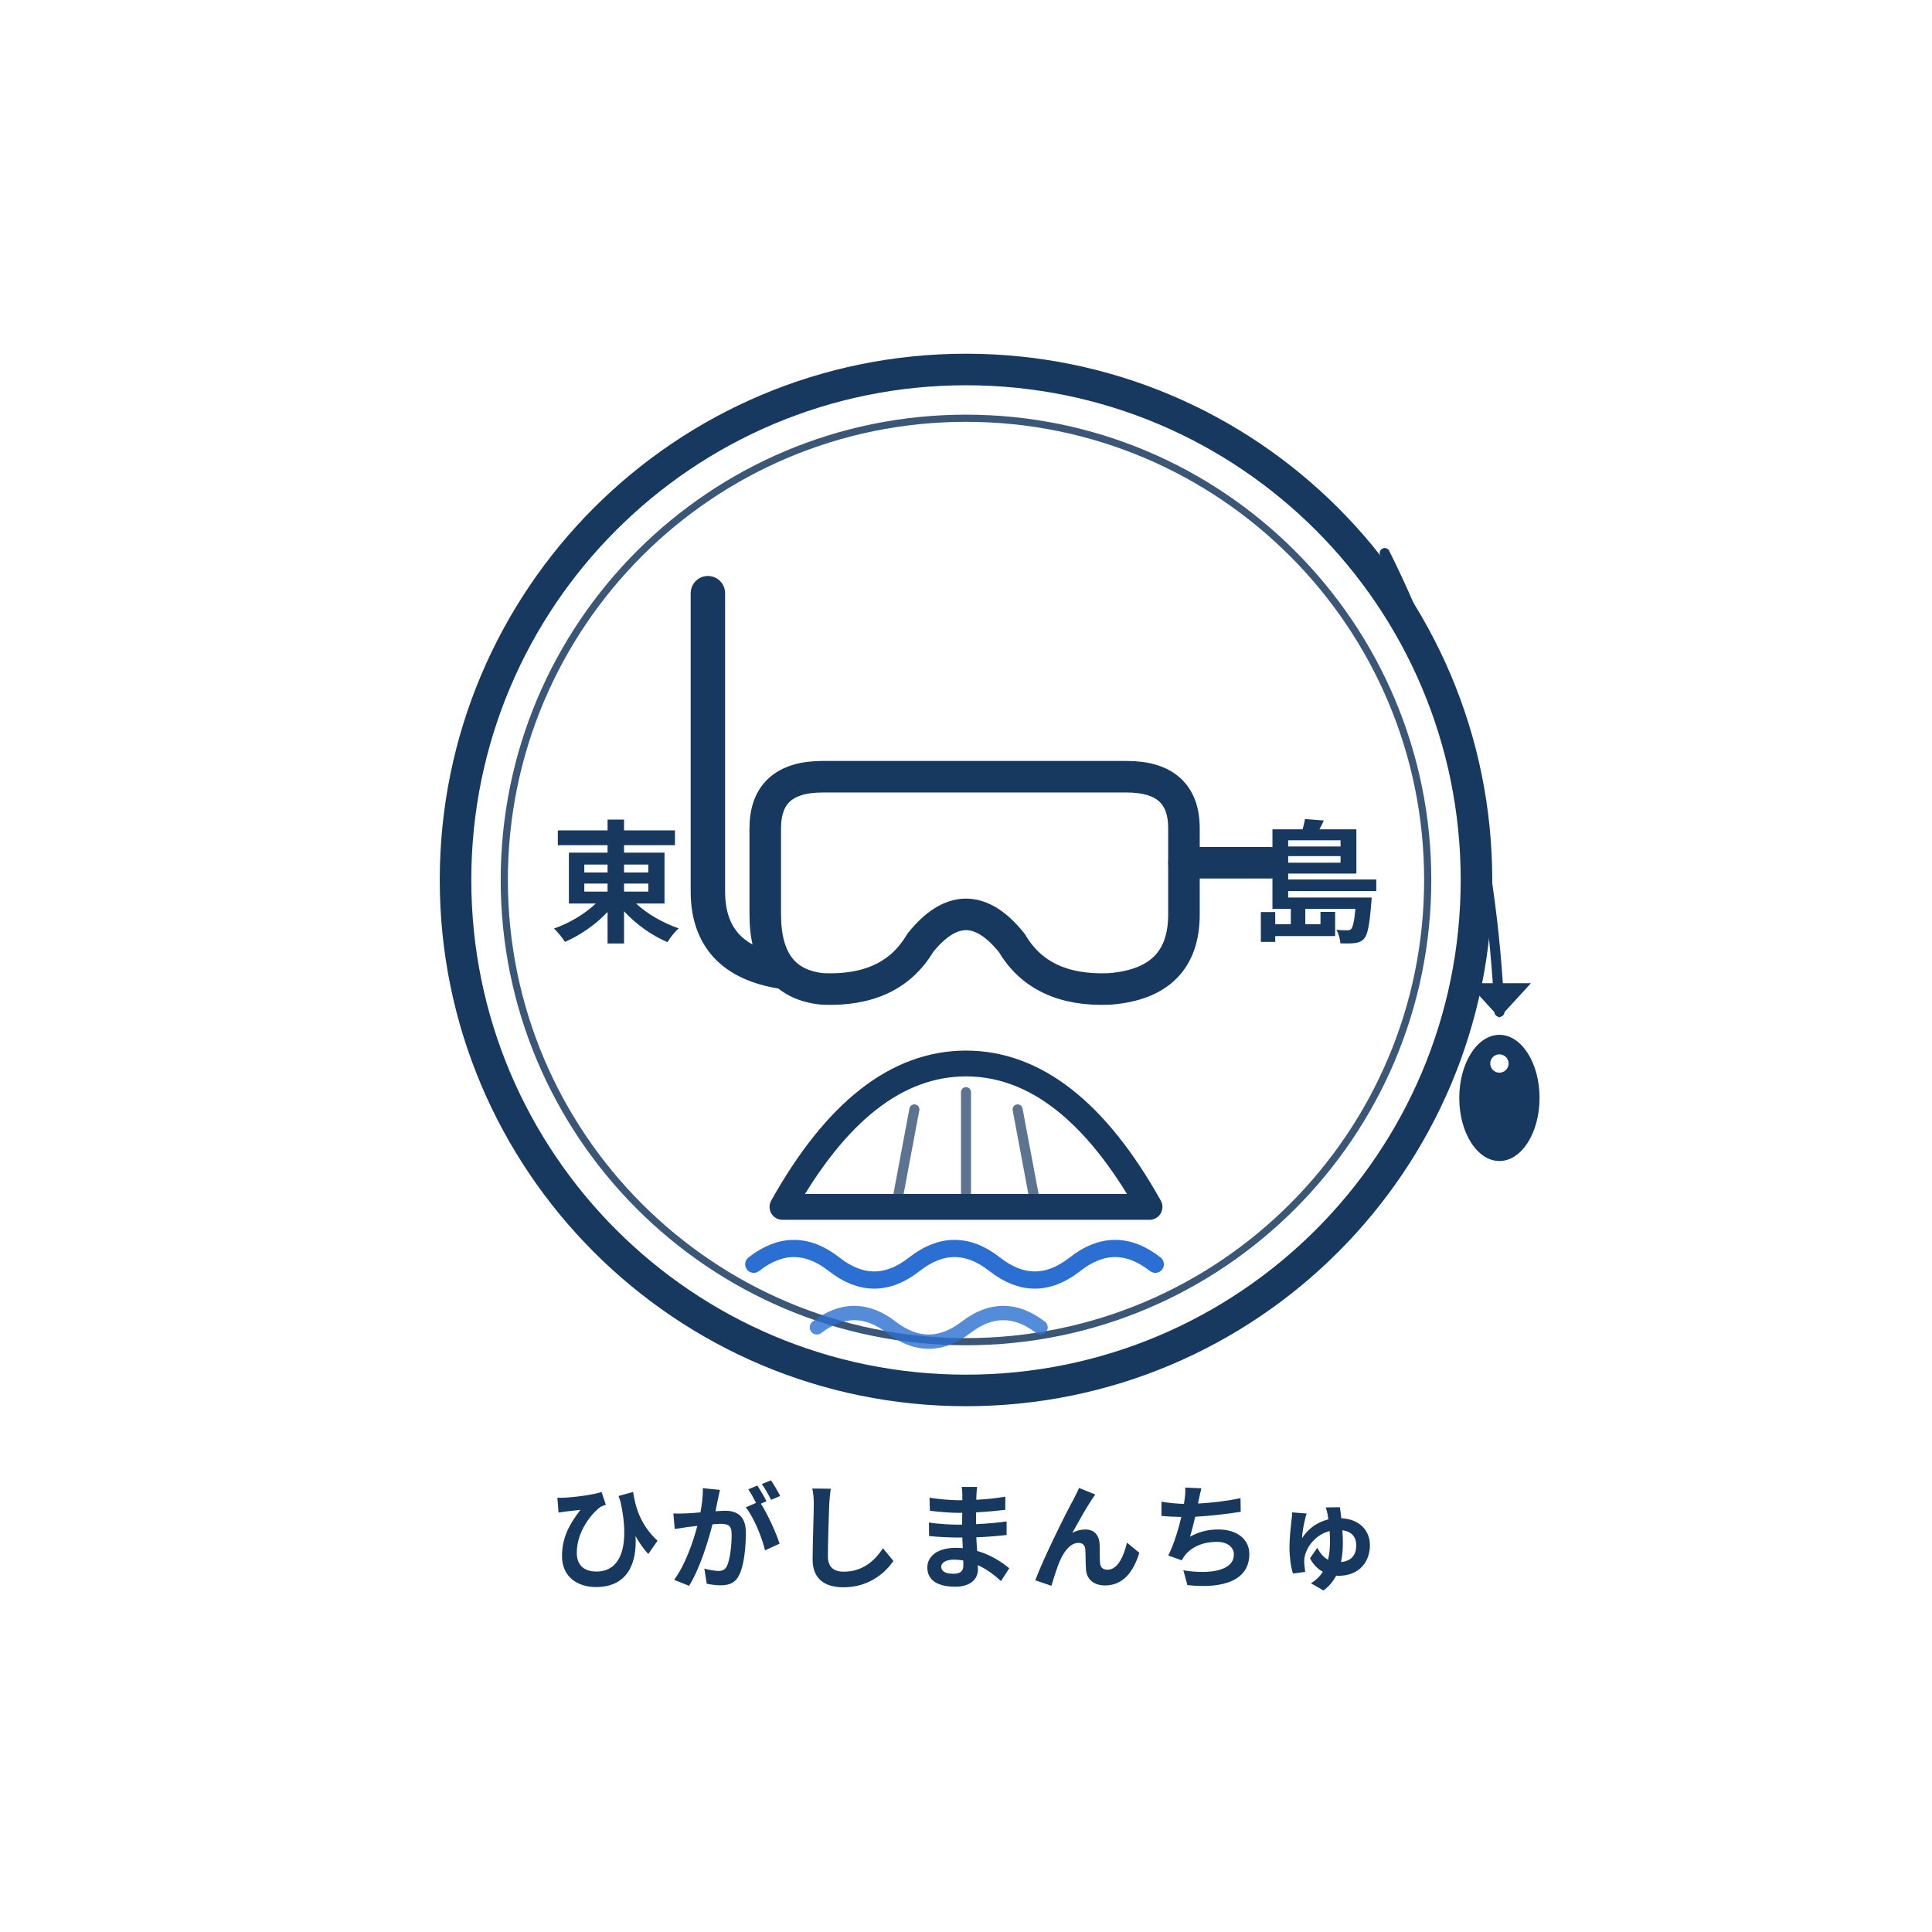
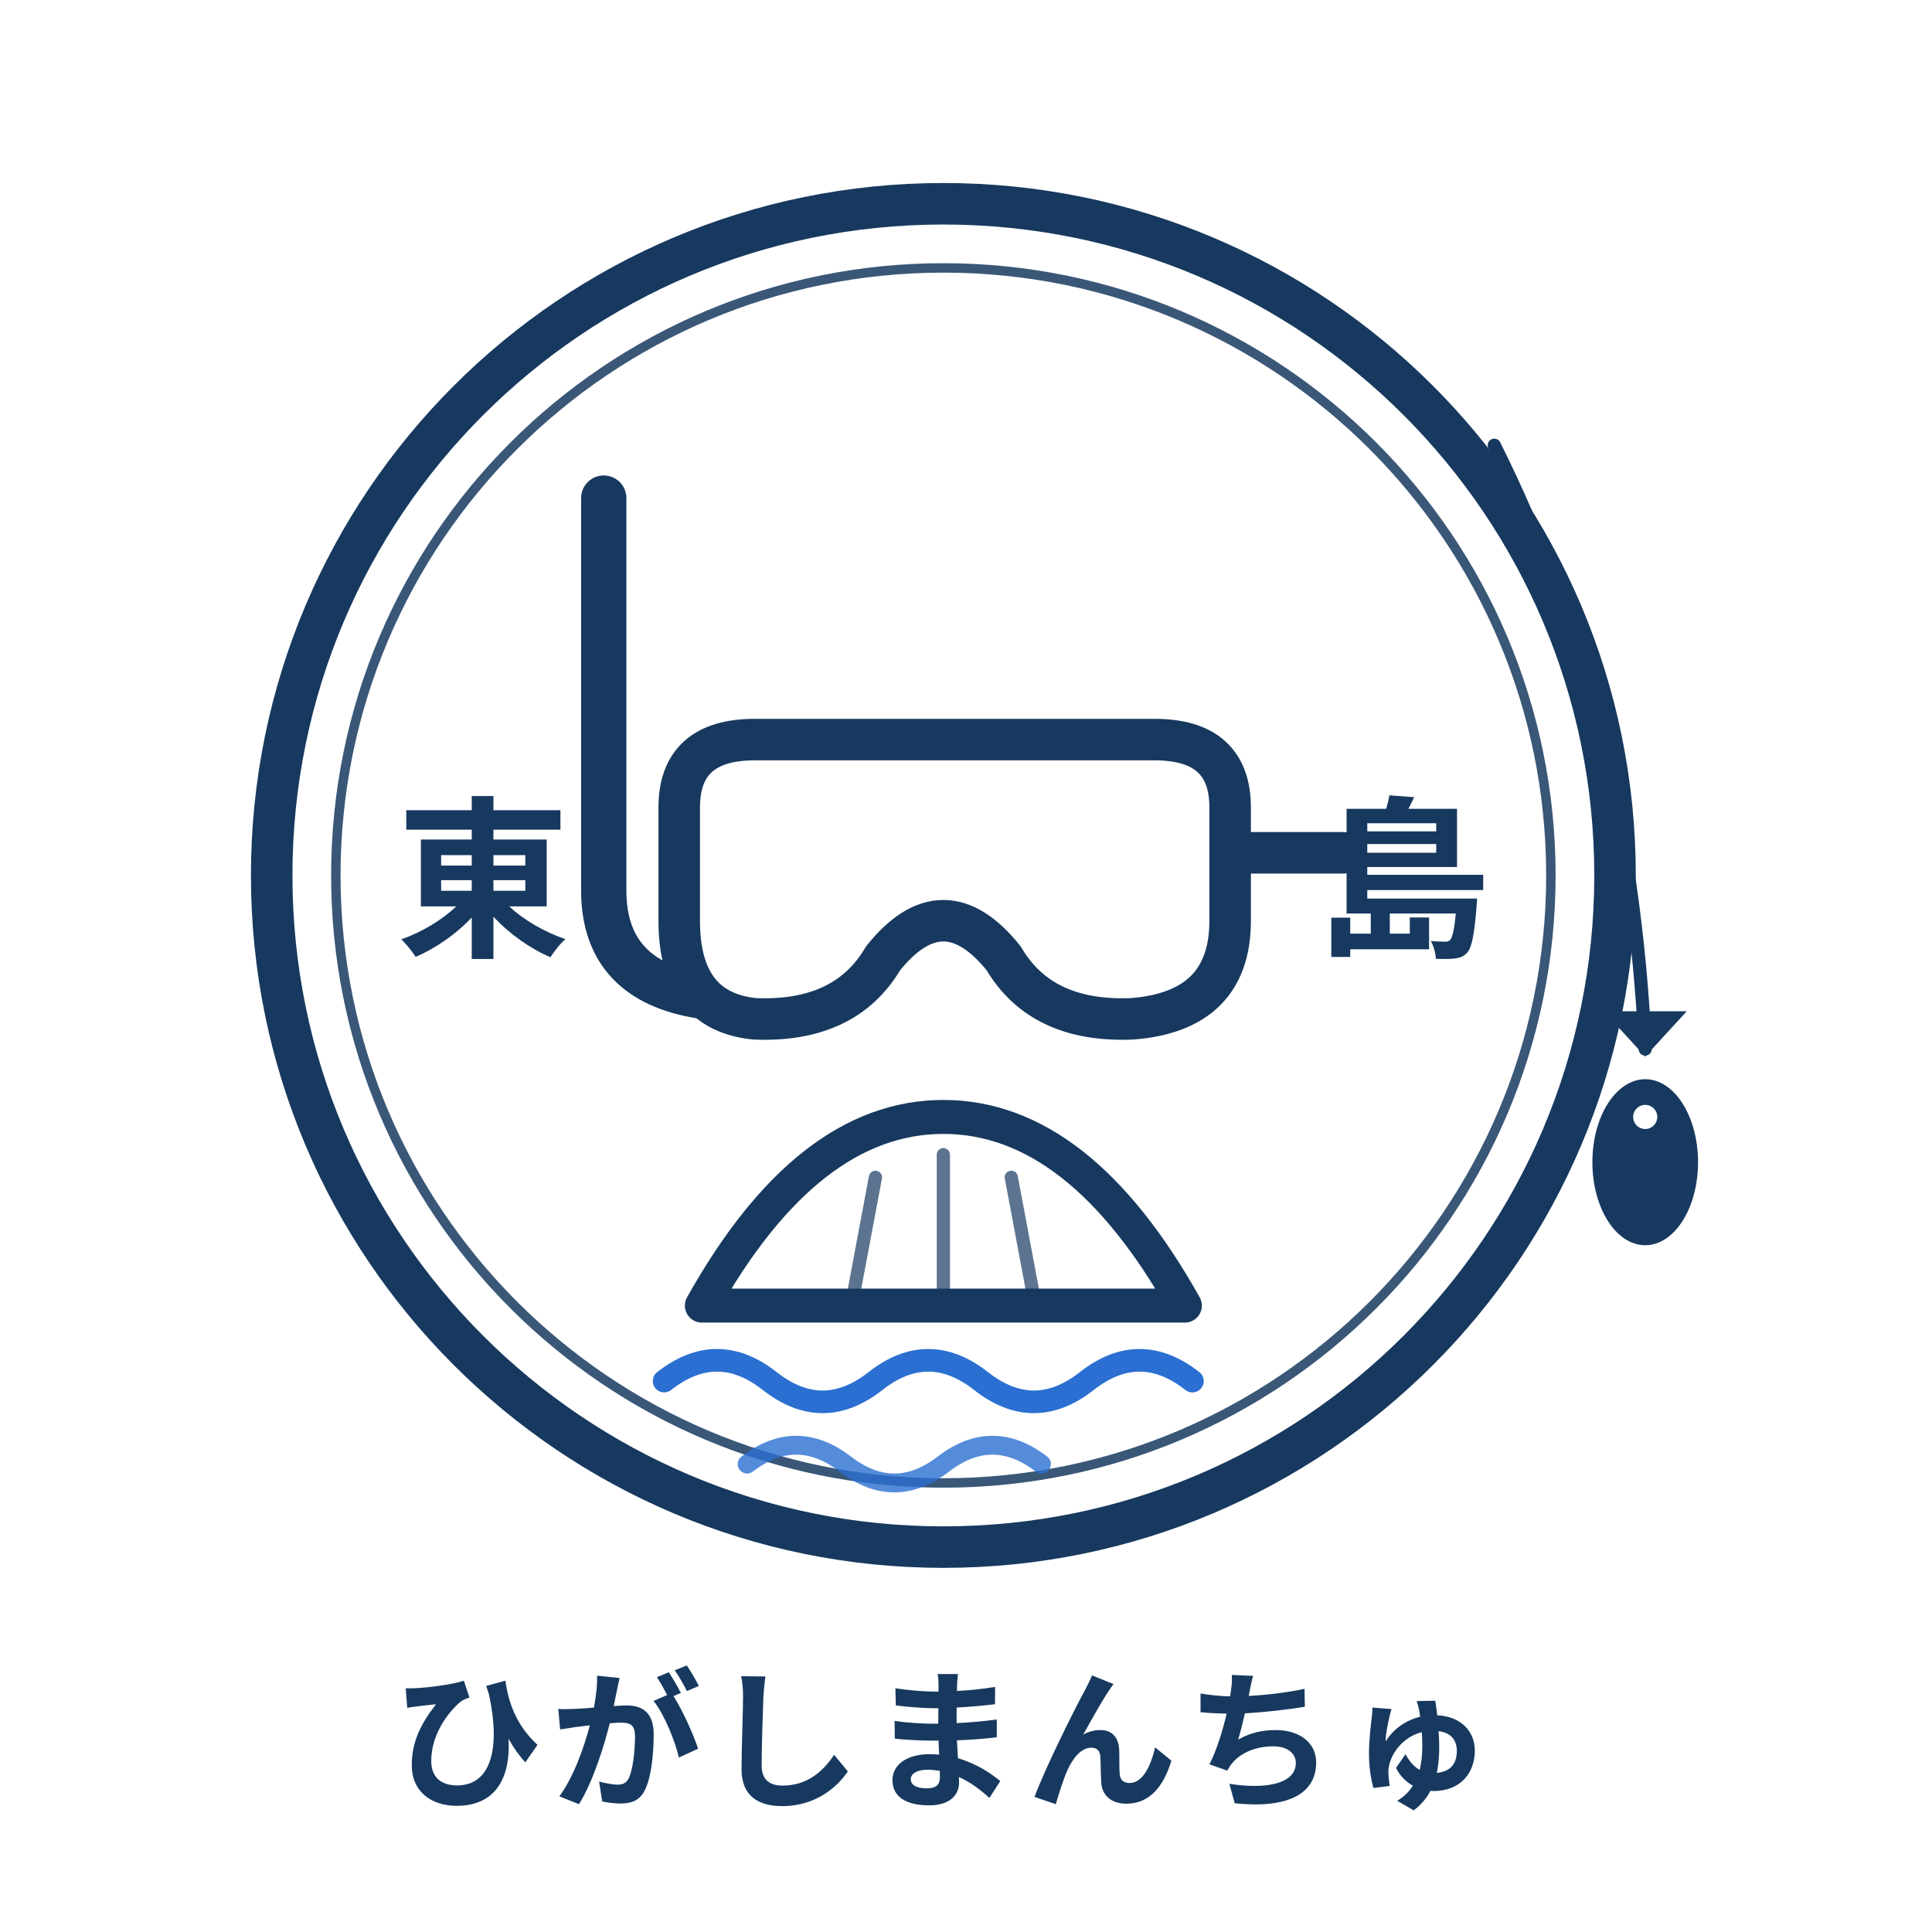
- <svg xmlns="http://www.w3.org/2000/svg" viewBox="0 0 512 512" role="img" aria-label="東島 ひがしまんちゅ">
+ <svg xmlns="http://www.w3.org/2000/svg" viewBox="0 0 512 512" width="512" height="512" role="img" aria-label="東島 ひがしまんちゅ">
  <rect width="512" height="512" fill="#ffffff" />
-   <g transform="translate(256,256) scale(0.76) translate(-250,-262)">
-     <g fill="none" stroke="#17395f" stroke-linecap="round" stroke-linejoin="round">
-       <path d="M 396 118 Q 432 190 436 278" stroke-width="3.5" />
-       <g stroke-width="0">
-         <path d="M 436 280 l -11 -12 l 22 0 z" fill="#17395f" />
-         <ellipse cx="436" cy="308" rx="14" ry="22" fill="#17395f" />
-         <circle cx="436" cy="296" r="3.2" fill="#ffffff" />
-       </g>
-       <circle cx="250" cy="232" r="178" stroke-width="11" />
-       <circle cx="250" cy="232" r="161" stroke-width="2.5" opacity="0.85" />
-       <path d="M 160 132 L 160 236 Q 160 260 186 264" stroke-width="12" />
-       <path d="M 180 214 Q 180 196 200 196 L 306 196 Q 326 196 326 214              L 326 244 Q 326 268 300 270 Q 276 271 266 254 Q 258 244 250 244              Q 242 244 234 254 Q 224 271 200 270 Q 180 268 180 244 Z" stroke-width="11" fill="#ffffff" />
-       <path d="M 326 226 L 356 226" stroke-width="11" />
-       <path d="M 186 346 Q 214 296 250 296 Q 286 296 314 346 Z" stroke-width="9" fill="#ffffff" />
-       <path d="M 226 344 L 232 312 M 250 346 L 250 306 M 274 344 L 268 312" stroke-width="3.5" opacity="0.7" />
-       <path d="M 176 366 q 14 -11 28 0 t 28 0 t 28 0 t 28 0 t 28 0" stroke="#2a6fd1" stroke-width="6" />
-       <path d="M 198 388 q 13 -10 26 0 t 26 0 t 26 0" stroke="#2a6fd1" stroke-width="5" opacity="0.8" />
+   <g fill="none" stroke="#17395f" stroke-linecap="round" stroke-linejoin="round">
+     <path d="M 396 118 Q 432 190 436 278" stroke-width="3.5" />
+     <g stroke-width="0">
+       <path d="M 436 280 l -11 -12 l 22 0 z" fill="#17395f" />
+       <ellipse cx="436" cy="308" rx="14" ry="22" fill="#17395f" />
+       <circle cx="436" cy="296" r="3.2" fill="#ffffff" />
    </g>
-     <g fill="#17395f" font-family="'Zen Maru Gothic','Hiragino Maru Gothic ProN','Yu Gothic',sans-serif" font-weight="700" text-anchor="middle">
-       <text x="128" y="250" font-size="46">東</text>
-       <text x="372" y="250" font-size="46">島</text>
-       <text x="250" y="476" font-size="40" letter-spacing="2">ひがしまんちゅ</text>
-     </g>
+     <circle cx="250" cy="232" r="178" stroke-width="11" />
+     <circle cx="250" cy="232" r="161" stroke-width="2.5" opacity="0.85" />
+     <path d="M 160 132 L 160 236 Q 160 260 186 264" stroke-width="12" />
+     <path d="M 180 214 Q 180 196 200 196 L 306 196 Q 326 196 326 214              L 326 244 Q 326 268 300 270 Q 276 271 266 254 Q 258 244 250 244              Q 242 244 234 254 Q 224 271 200 270 Q 180 268 180 244 Z" stroke-width="11" fill="#ffffff" />
+     <path d="M 326 226 L 356 226" stroke-width="11" />
+     <path d="M 186 346 Q 214 296 250 296 Q 286 296 314 346 Z" stroke-width="9" fill="#ffffff" />
+     <path d="M 226 344 L 232 312 M 250 346 L 250 306 M 274 344 L 268 312" stroke-width="3.5" opacity="0.7" />
+     <path d="M 176 366 q 14 -11 28 0 t 28 0 t 28 0 t 28 0 t 28 0" stroke="#2a6fd1" stroke-width="6" />
+     <path d="M 198 388 q 13 -10 26 0 t 26 0 t 26 0" stroke="#2a6fd1" stroke-width="5" opacity="0.8" />
+   </g>
+   <g fill="#17395f" font-family="'Zen Maru Gothic','Hiragino Maru Gothic ProN','Yu Gothic',sans-serif" font-weight="700" text-anchor="middle">
+     <text x="128" y="250" font-size="46">東</text>
+     <text x="372" y="250" font-size="46">島</text>
+     <text x="250" y="476" font-size="40" letter-spacing="2">ひがしまんちゅ</text>
  </g>
</svg>
